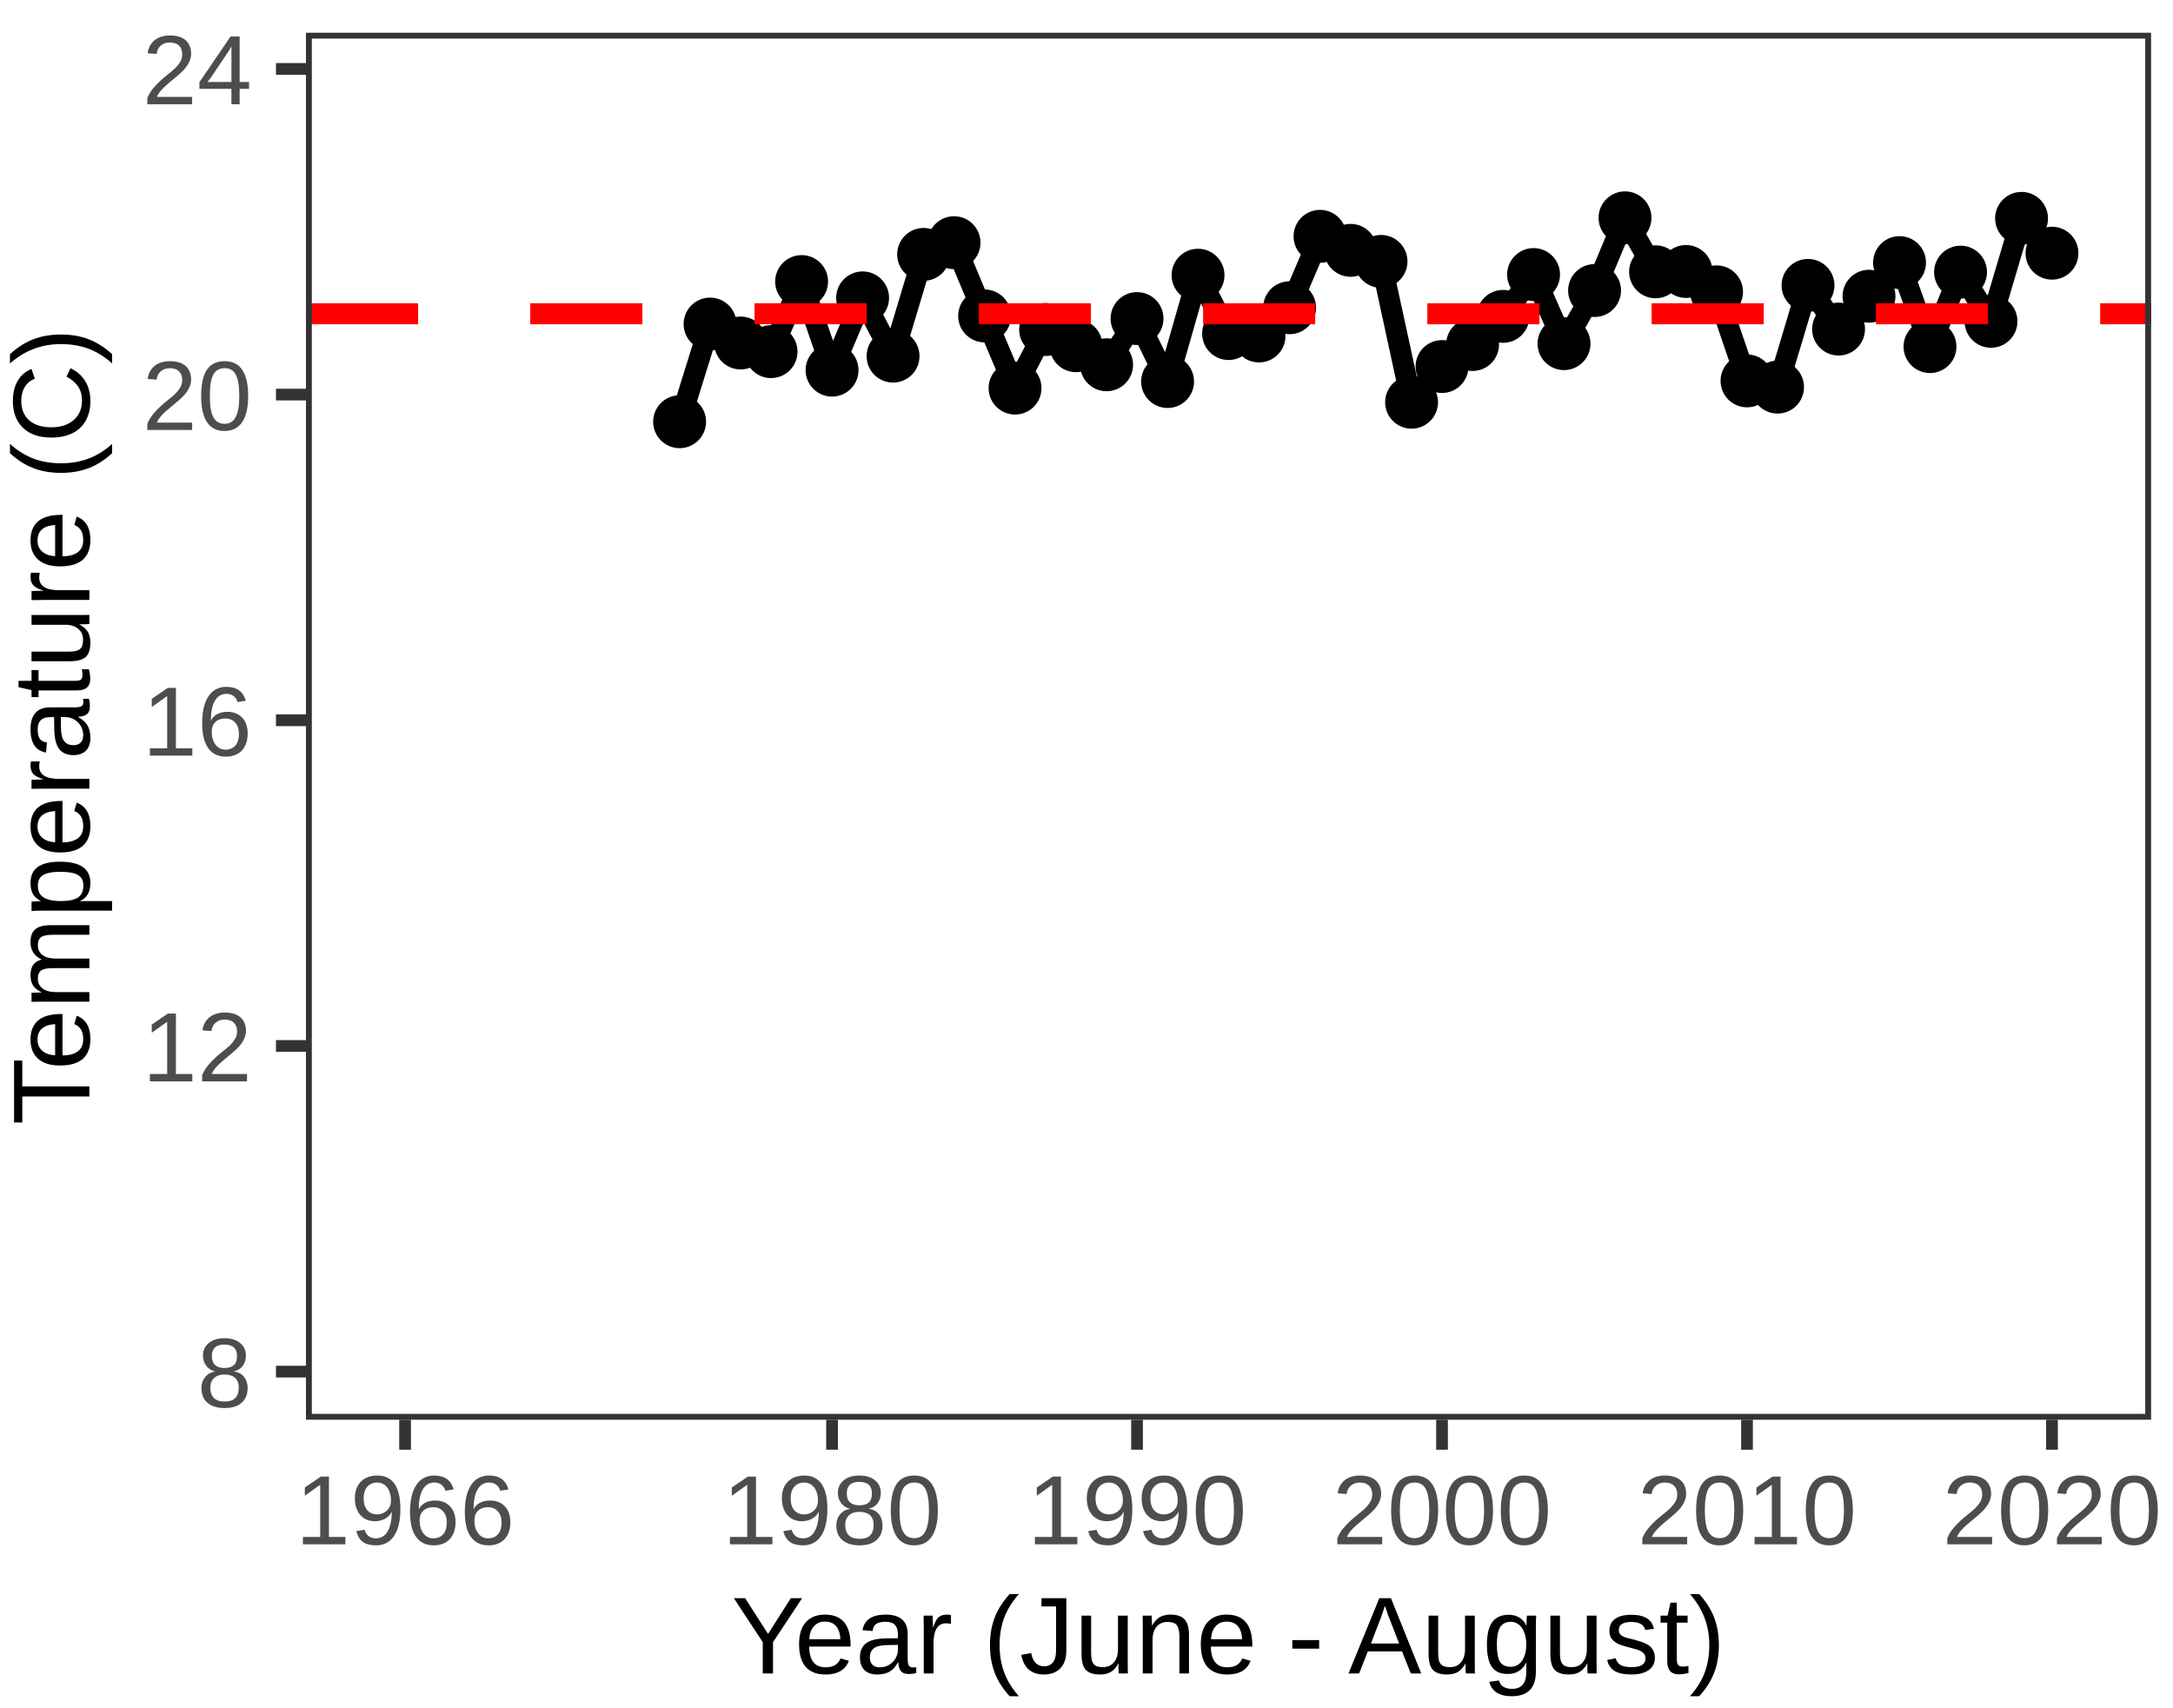
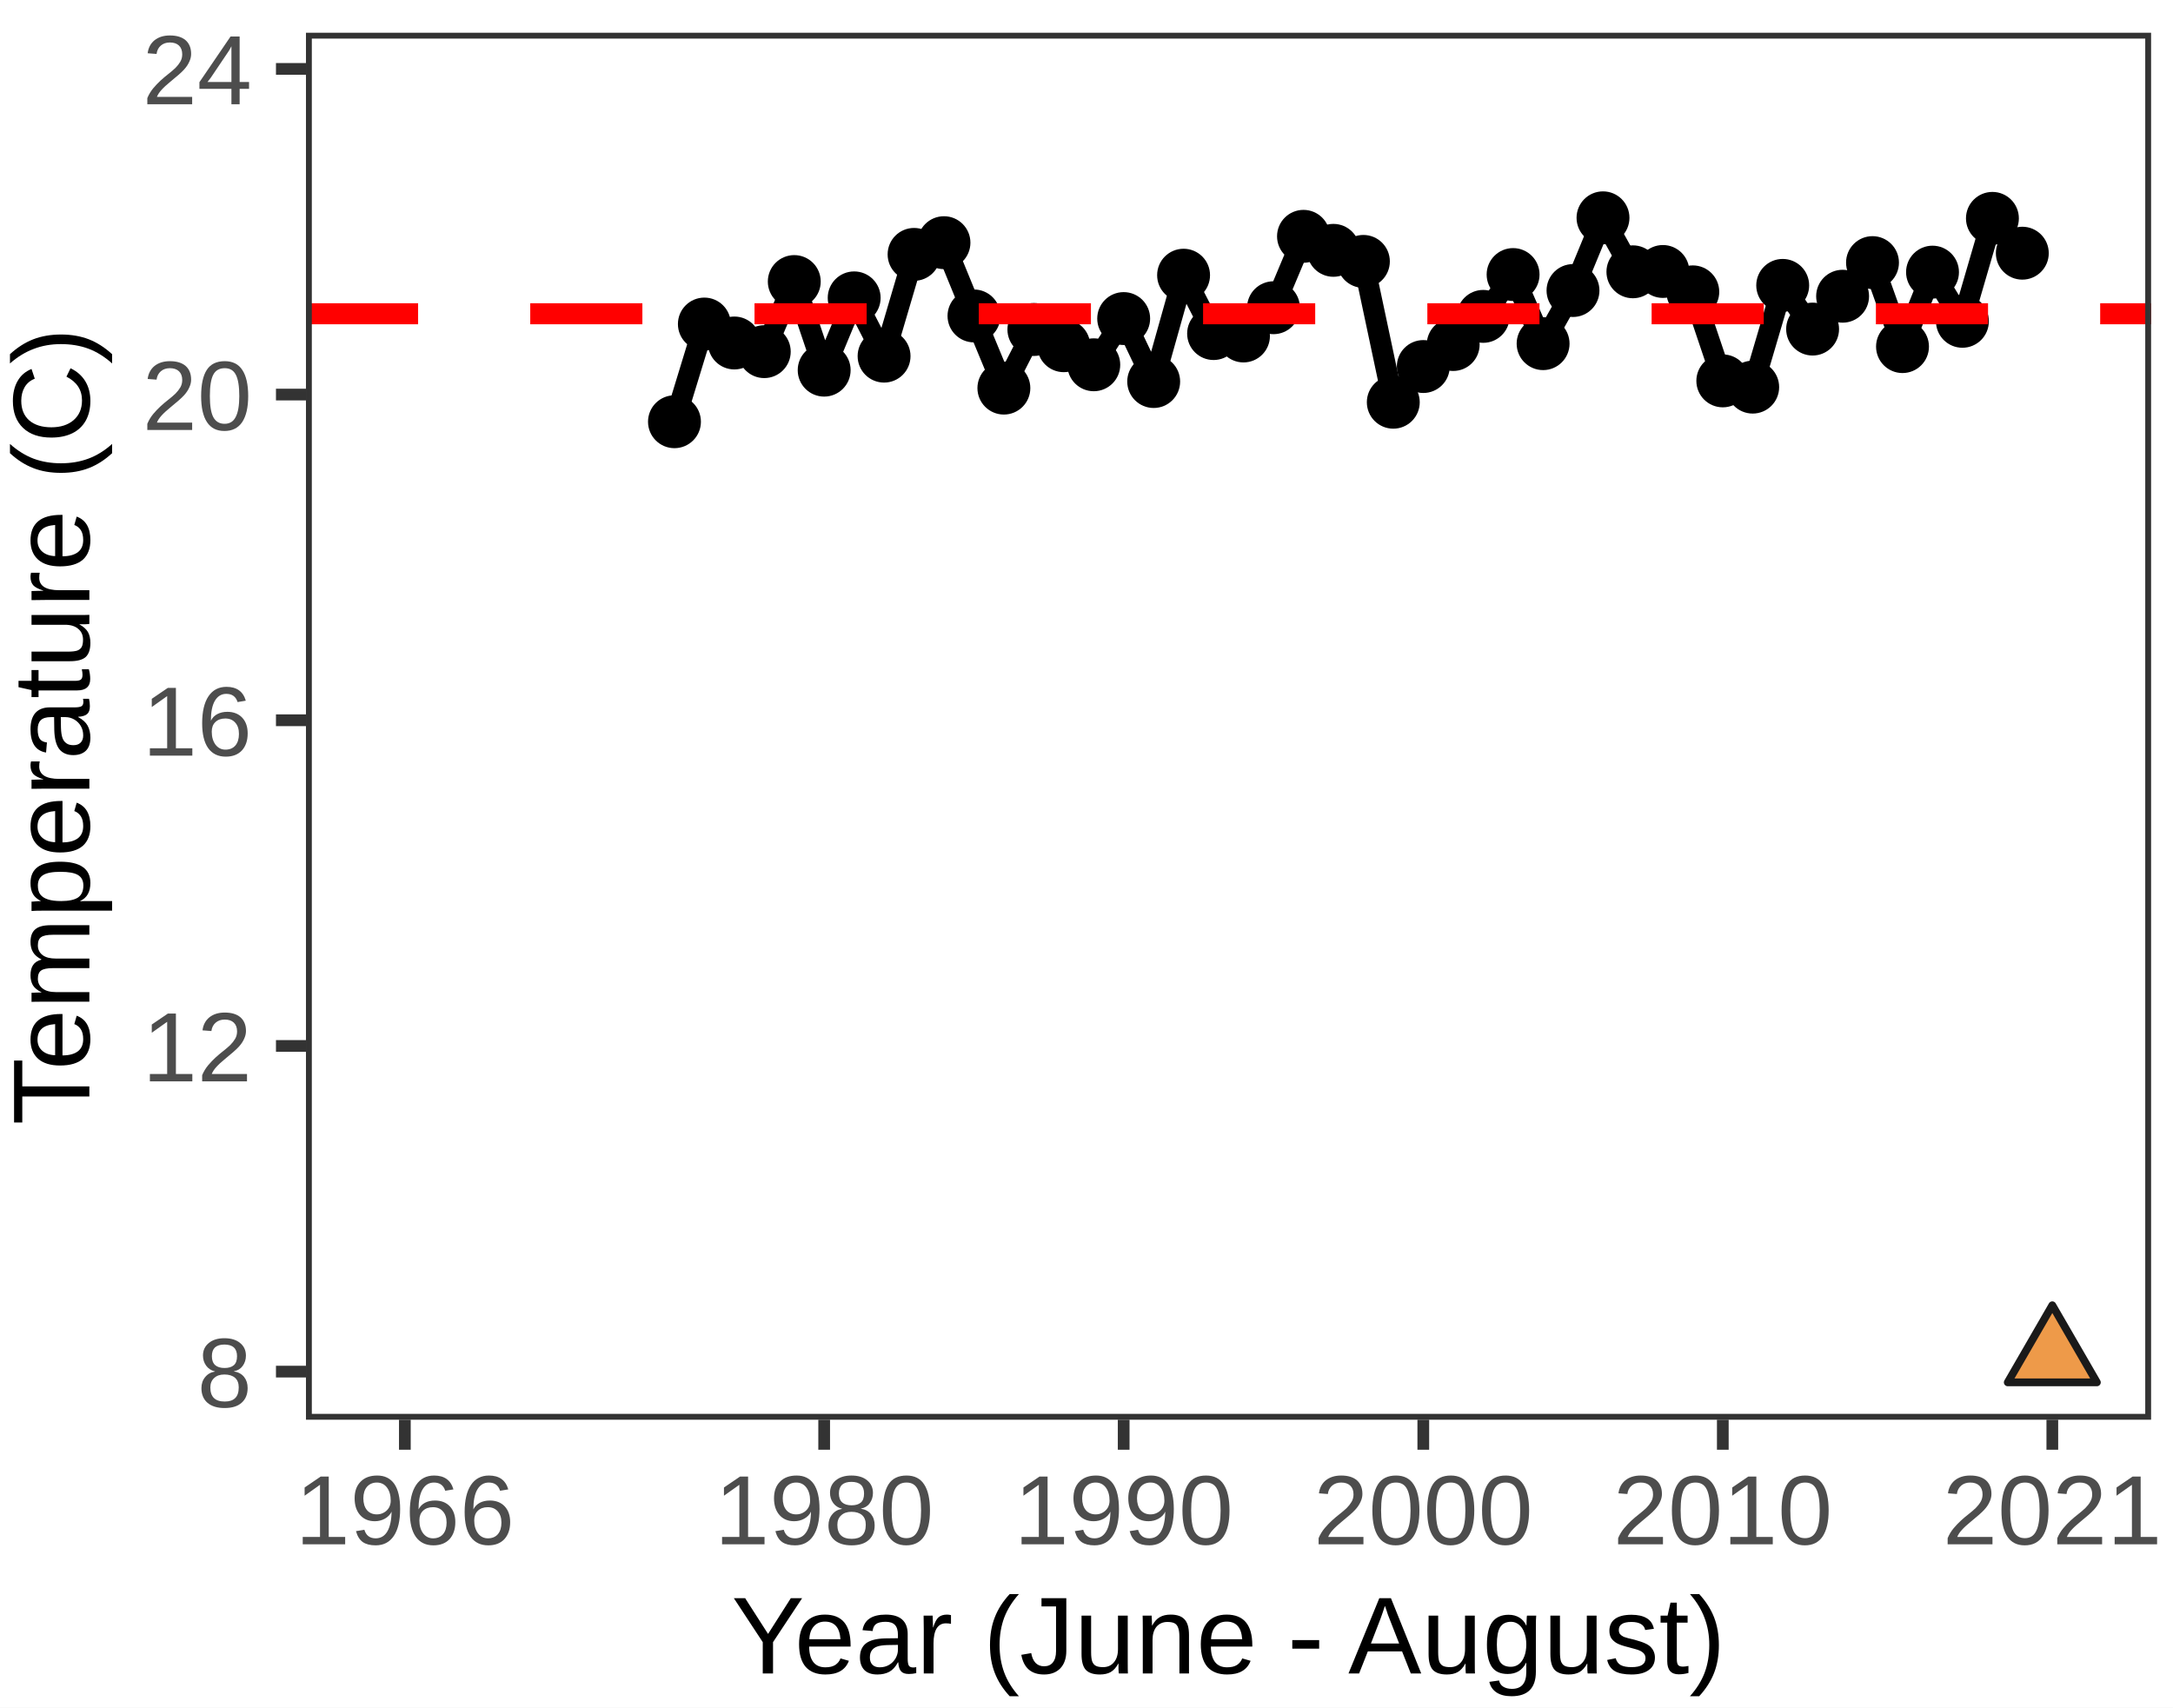
<svg xmlns="http://www.w3.org/2000/svg" class="svglite" width="198.43pt" height="155.91pt" viewBox="0 0 198.43 155.91">
  <defs>
    <style type="text/css">
    .svglite line, .svglite polyline, .svglite polygon, .svglite path, .svglite rect, .svglite circle {
      fill: none;
      stroke: #000000;
      stroke-linecap: round;
      stroke-linejoin: round;
      stroke-miterlimit: 10.00;
    }
  </style>
  </defs>
  <rect width="100%" height="100%" style="stroke: none; fill: #FFFFFF;" />
  <defs>
    <clipPath id="cpMC4wMHwxOTguNDN8MC4wMHwxNTUuOTE=">
      <rect x="0.00" y="0.00" width="198.43" height="155.91" />
    </clipPath>
  </defs>
  <g clip-path="url(#cpMC4wMHwxOTguNDN8MC4wMHwxNTUuOTE=)">
    <rect x="0.00" y="0.00" width="198.43" height="155.91" style="stroke-width: 1.07; stroke: #FFFFFF; fill: #FFFFFF;" />
  </g>
  <defs>
    <clipPath id="cpMjcuOTR8MTk2LjQzfDIuOTl8MTI5LjY0">
      <rect x="27.94" y="2.99" width="168.49" height="126.65" />
    </clipPath>
  </defs>
  <g clip-path="url(#cpMjcuOTR8MTk2LjQzfDIuOTl8MTI5LjY0)">
    <rect x="27.94" y="2.99" width="168.49" height="126.65" style="stroke-width: 1.07; stroke: none; fill: #FFFFFF;" />
-     <polyline points="62.06,38.51 64.84,29.59 67.63,31.32 70.41,32.11 73.20,25.71 75.98,33.80 78.77,27.20 81.55,32.52 84.34,23.23 87.12,22.16 89.91,28.85 92.69,35.44 95.48,30.09 98.26,31.57 101.05,33.31 103.83,29.09 106.62,34.84 109.40,25.13 112.19,30.46 114.97,30.68 117.76,28.10 120.54,21.58 123.33,22.86 126.11,23.87 128.90,36.73 131.68,33.47 134.47,31.46 137.25,28.89 140.04,25.07 142.82,31.38 145.61,26.53 148.39,19.89 151.18,24.82 153.96,24.79 156.75,26.65 159.53,34.78 162.32,35.35 165.10,26.06 167.89,30.05 170.67,27.05 173.46,23.98 176.24,31.65 179.03,24.85 181.81,29.34 184.60,19.94 187.38,23.12 " style="stroke-width: 1.92; stroke-linecap: butt;" />
-     <circle cx="62.06" cy="38.51" r="2.06" style="stroke-width: 0.71; fill: #000000;" />
-     <circle cx="64.84" cy="29.59" r="2.06" style="stroke-width: 0.71; fill: #000000;" />
-     <circle cx="67.63" cy="31.32" r="2.06" style="stroke-width: 0.71; fill: #000000;" />
-     <circle cx="70.41" cy="32.11" r="2.06" style="stroke-width: 0.71; fill: #000000;" />
-     <circle cx="73.20" cy="25.71" r="2.06" style="stroke-width: 0.71; fill: #000000;" />
-     <circle cx="75.98" cy="33.80" r="2.06" style="stroke-width: 0.71; fill: #000000;" />
-     <circle cx="78.77" cy="27.20" r="2.06" style="stroke-width: 0.71; fill: #000000;" />
-     <circle cx="81.55" cy="32.52" r="2.06" style="stroke-width: 0.71; fill: #000000;" />
-     <circle cx="84.34" cy="23.23" r="2.06" style="stroke-width: 0.71; fill: #000000;" />
-     <circle cx="87.12" cy="22.16" r="2.06" style="stroke-width: 0.71; fill: #000000;" />
-     <circle cx="89.91" cy="28.85" r="2.06" style="stroke-width: 0.71; fill: #000000;" />
-     <circle cx="92.69" cy="35.44" r="2.06" style="stroke-width: 0.71; fill: #000000;" />
-     <circle cx="95.48" cy="30.09" r="2.06" style="stroke-width: 0.71; fill: #000000;" />
-     <circle cx="98.26" cy="31.57" r="2.06" style="stroke-width: 0.71; fill: #000000;" />
-     <circle cx="101.05" cy="33.31" r="2.06" style="stroke-width: 0.71; fill: #000000;" />
-     <circle cx="103.83" cy="29.09" r="2.06" style="stroke-width: 0.71; fill: #000000;" />
-     <circle cx="106.62" cy="34.84" r="2.06" style="stroke-width: 0.71; fill: #000000;" />
-     <circle cx="109.40" cy="25.13" r="2.06" style="stroke-width: 0.71; fill: #000000;" />
-     <circle cx="112.19" cy="30.46" r="2.06" style="stroke-width: 0.71; fill: #000000;" />
-     <circle cx="114.97" cy="30.68" r="2.06" style="stroke-width: 0.71; fill: #000000;" />
-     <circle cx="117.76" cy="28.10" r="2.06" style="stroke-width: 0.71; fill: #000000;" />
-     <circle cx="120.54" cy="21.58" r="2.06" style="stroke-width: 0.71; fill: #000000;" />
-     <circle cx="123.33" cy="22.86" r="2.06" style="stroke-width: 0.71; fill: #000000;" />
-     <circle cx="126.11" cy="23.87" r="2.06" style="stroke-width: 0.71; fill: #000000;" />
-     <circle cx="128.90" cy="36.73" r="2.06" style="stroke-width: 0.71; fill: #000000;" />
-     <circle cx="131.68" cy="33.47" r="2.06" style="stroke-width: 0.71; fill: #000000;" />
-     <circle cx="134.47" cy="31.46" r="2.06" style="stroke-width: 0.71; fill: #000000;" />
-     <circle cx="137.25" cy="28.89" r="2.06" style="stroke-width: 0.71; fill: #000000;" />
-     <circle cx="140.04" cy="25.07" r="2.06" style="stroke-width: 0.71; fill: #000000;" />
-     <circle cx="142.82" cy="31.38" r="2.06" style="stroke-width: 0.71; fill: #000000;" />
-     <circle cx="145.61" cy="26.53" r="2.06" style="stroke-width: 0.71; fill: #000000;" />
-     <circle cx="148.39" cy="19.89" r="2.06" style="stroke-width: 0.71; fill: #000000;" />
-     <circle cx="151.18" cy="24.82" r="2.06" style="stroke-width: 0.71; fill: #000000;" />
-     <circle cx="153.96" cy="24.79" r="2.06" style="stroke-width: 0.71; fill: #000000;" />
-     <circle cx="156.75" cy="26.65" r="2.06" style="stroke-width: 0.71; fill: #000000;" />
-     <circle cx="159.53" cy="34.78" r="2.06" style="stroke-width: 0.71; fill: #000000;" />
-     <circle cx="162.32" cy="35.35" r="2.06" style="stroke-width: 0.71; fill: #000000;" />
-     <circle cx="165.10" cy="26.06" r="2.06" style="stroke-width: 0.71; fill: #000000;" />
-     <circle cx="167.89" cy="30.05" r="2.06" style="stroke-width: 0.71; fill: #000000;" />
-     <circle cx="170.67" cy="27.05" r="2.06" style="stroke-width: 0.71; fill: #000000;" />
-     <circle cx="173.46" cy="23.98" r="2.06" style="stroke-width: 0.71; fill: #000000;" />
-     <circle cx="176.24" cy="31.65" r="2.06" style="stroke-width: 0.71; fill: #000000;" />
-     <circle cx="179.03" cy="24.85" r="2.06" style="stroke-width: 0.71; fill: #000000;" />
-     <circle cx="181.81" cy="29.34" r="2.06" style="stroke-width: 0.71; fill: #000000;" />
-     <circle cx="184.60" cy="19.94" r="2.06" style="stroke-width: 0.71; fill: #000000;" />
-     <circle cx="187.38" cy="23.12" r="2.06" style="stroke-width: 0.71; fill: #000000;" />
+     <polyline points="61.59,38.51 64.32,29.59 67.06,31.32 69.79,32.11 72.53,25.71 75.26,33.80 78.00,27.20 80.73,32.52 83.47,23.23 86.20,22.16 88.94,28.85 91.67,35.44 94.41,30.09 97.14,31.57 99.88,33.31 102.61,29.09 105.35,34.84 108.08,25.13 110.82,30.46 113.55,30.68 116.29,28.10 119.03,21.58 121.76,22.86 124.50,23.87 127.23,36.73 129.97,33.47 132.70,31.46 135.44,28.89 138.17,25.07 140.91,31.38 143.64,26.53 146.38,19.89 149.11,24.82 151.85,24.79 154.58,26.65 157.32,34.78 160.05,35.35 162.79,26.06 165.52,30.05 168.26,27.05 170.99,23.98 173.73,31.65 176.47,24.85 179.20,29.34 181.94,19.94 184.67,23.12 " style="stroke-width: 1.92; stroke-linecap: butt;" />
+     <circle cx="61.59" cy="38.51" r="2.06" style="stroke-width: 0.71; fill: #000000;" />
+     <circle cx="64.32" cy="29.59" r="2.06" style="stroke-width: 0.71; fill: #000000;" />
+     <circle cx="67.06" cy="31.32" r="2.06" style="stroke-width: 0.71; fill: #000000;" />
+     <circle cx="69.79" cy="32.11" r="2.06" style="stroke-width: 0.71; fill: #000000;" />
+     <circle cx="72.53" cy="25.71" r="2.06" style="stroke-width: 0.71; fill: #000000;" />
+     <circle cx="75.26" cy="33.80" r="2.06" style="stroke-width: 0.71; fill: #000000;" />
+     <circle cx="78.00" cy="27.20" r="2.06" style="stroke-width: 0.71; fill: #000000;" />
+     <circle cx="80.73" cy="32.52" r="2.06" style="stroke-width: 0.71; fill: #000000;" />
+     <circle cx="83.47" cy="23.23" r="2.06" style="stroke-width: 0.71; fill: #000000;" />
+     <circle cx="86.20" cy="22.16" r="2.06" style="stroke-width: 0.71; fill: #000000;" />
+     <circle cx="88.94" cy="28.85" r="2.06" style="stroke-width: 0.71; fill: #000000;" />
+     <circle cx="91.67" cy="35.44" r="2.06" style="stroke-width: 0.71; fill: #000000;" />
+     <circle cx="94.41" cy="30.09" r="2.06" style="stroke-width: 0.71; fill: #000000;" />
+     <circle cx="97.14" cy="31.57" r="2.06" style="stroke-width: 0.71; fill: #000000;" />
+     <circle cx="99.88" cy="33.31" r="2.06" style="stroke-width: 0.71; fill: #000000;" />
+     <circle cx="102.61" cy="29.09" r="2.06" style="stroke-width: 0.71; fill: #000000;" />
+     <circle cx="105.35" cy="34.84" r="2.06" style="stroke-width: 0.71; fill: #000000;" />
+     <circle cx="108.08" cy="25.13" r="2.06" style="stroke-width: 0.71; fill: #000000;" />
+     <circle cx="110.82" cy="30.46" r="2.06" style="stroke-width: 0.71; fill: #000000;" />
+     <circle cx="113.55" cy="30.68" r="2.06" style="stroke-width: 0.71; fill: #000000;" />
+     <circle cx="116.29" cy="28.10" r="2.06" style="stroke-width: 0.71; fill: #000000;" />
+     <circle cx="119.03" cy="21.58" r="2.06" style="stroke-width: 0.71; fill: #000000;" />
+     <circle cx="121.76" cy="22.86" r="2.06" style="stroke-width: 0.71; fill: #000000;" />
+     <circle cx="124.50" cy="23.87" r="2.06" style="stroke-width: 0.71; fill: #000000;" />
+     <circle cx="127.23" cy="36.73" r="2.06" style="stroke-width: 0.71; fill: #000000;" />
+     <circle cx="129.97" cy="33.47" r="2.06" style="stroke-width: 0.71; fill: #000000;" />
+     <circle cx="132.70" cy="31.46" r="2.06" style="stroke-width: 0.71; fill: #000000;" />
+     <circle cx="135.44" cy="28.89" r="2.06" style="stroke-width: 0.71; fill: #000000;" />
+     <circle cx="138.17" cy="25.07" r="2.06" style="stroke-width: 0.71; fill: #000000;" />
+     <circle cx="140.91" cy="31.38" r="2.06" style="stroke-width: 0.71; fill: #000000;" />
+     <circle cx="143.64" cy="26.53" r="2.06" style="stroke-width: 0.71; fill: #000000;" />
+     <circle cx="146.38" cy="19.89" r="2.06" style="stroke-width: 0.71; fill: #000000;" />
+     <circle cx="149.11" cy="24.82" r="2.06" style="stroke-width: 0.71; fill: #000000;" />
+     <circle cx="151.85" cy="24.79" r="2.06" style="stroke-width: 0.71; fill: #000000;" />
+     <circle cx="154.58" cy="26.65" r="2.06" style="stroke-width: 0.71; fill: #000000;" />
+     <circle cx="157.32" cy="34.78" r="2.06" style="stroke-width: 0.71; fill: #000000;" />
+     <circle cx="160.05" cy="35.35" r="2.06" style="stroke-width: 0.71; fill: #000000;" />
+     <circle cx="162.79" cy="26.06" r="2.06" style="stroke-width: 0.71; fill: #000000;" />
+     <circle cx="165.52" cy="30.05" r="2.06" style="stroke-width: 0.71; fill: #000000;" />
+     <circle cx="168.26" cy="27.05" r="2.06" style="stroke-width: 0.71; fill: #000000;" />
+     <circle cx="170.99" cy="23.98" r="2.06" style="stroke-width: 0.71; fill: #000000;" />
+     <circle cx="173.73" cy="31.65" r="2.06" style="stroke-width: 0.71; fill: #000000;" />
+     <circle cx="176.47" cy="24.85" r="2.06" style="stroke-width: 0.71; fill: #000000;" />
+     <circle cx="179.20" cy="29.34" r="2.06" style="stroke-width: 0.71; fill: #000000;" />
+     <circle cx="181.94" cy="19.94" r="2.06" style="stroke-width: 0.71; fill: #000000;" />
+     <circle cx="184.67" cy="23.12" r="2.06" style="stroke-width: 0.71; fill: #000000;" />
+     <polygon points="187.41,119.19 191.48,126.23 183.34,126.23 " style="stroke-width: 0.71; stroke: #1A1A1A; fill: #EE9A49;" />
    <line x1="27.94" y1="28.65" x2="196.43" y2="28.65" style="stroke-width: 1.92; stroke: #FF0000; stroke-dasharray: 10.24,10.24; stroke-linecap: butt;" />
    <rect x="27.94" y="2.99" width="168.49" height="126.65" style="stroke-width: 1.07; stroke: #333333;" />
  </g>
  <g clip-path="url(#cpMC4wMHwxOTguNDN8MC4wMHwxNTUuOTE=)">
    <text x="23.01" y="128.48" text-anchor="end" style="font-size: 9.00px; fill: #4D4D4D; font-family: Arial;" textLength="5.00px" lengthAdjust="spacingAndGlyphs">8</text>
    <text x="23.01" y="98.74" text-anchor="end" style="font-size: 9.00px; fill: #4D4D4D; font-family: Arial;" textLength="10.01px" lengthAdjust="spacingAndGlyphs">12</text>
    <text x="23.01" y="69.00" text-anchor="end" style="font-size: 9.00px; fill: #4D4D4D; font-family: Arial;" textLength="10.01px" lengthAdjust="spacingAndGlyphs">16</text>
    <text x="23.01" y="39.26" text-anchor="end" style="font-size: 9.00px; fill: #4D4D4D; font-family: Arial;" textLength="10.01px" lengthAdjust="spacingAndGlyphs">20</text>
    <text x="23.01" y="9.52" text-anchor="end" style="font-size: 9.00px; fill: #4D4D4D; font-family: Arial;" textLength="10.01px" lengthAdjust="spacingAndGlyphs">24</text>
    <polyline points="25.20,125.25 27.94,125.25 " style="stroke-width: 1.07; stroke: #333333; stroke-linecap: butt;" />
    <polyline points="25.20,95.51 27.94,95.51 " style="stroke-width: 1.07; stroke: #333333; stroke-linecap: butt;" />
    <polyline points="25.20,65.77 27.94,65.77 " style="stroke-width: 1.07; stroke: #333333; stroke-linecap: butt;" />
    <polyline points="25.20,36.03 27.94,36.03 " style="stroke-width: 1.07; stroke: #333333; stroke-linecap: butt;" />
    <polyline points="25.20,6.29 27.94,6.29 " style="stroke-width: 1.07; stroke: #333333; stroke-linecap: butt;" />
-     <polyline points="36.99,132.38 36.99,129.64 " style="stroke-width: 1.07; stroke: #333333; stroke-linecap: butt;" />
-     <polyline points="75.98,132.38 75.98,129.64 " style="stroke-width: 1.07; stroke: #333333; stroke-linecap: butt;" />
-     <polyline points="103.83,132.38 103.83,129.64 " style="stroke-width: 1.07; stroke: #333333; stroke-linecap: butt;" />
-     <polyline points="131.68,132.38 131.68,129.64 " style="stroke-width: 1.07; stroke: #333333; stroke-linecap: butt;" />
-     <polyline points="159.53,132.38 159.53,129.64 " style="stroke-width: 1.07; stroke: #333333; stroke-linecap: butt;" />
-     <polyline points="187.38,132.38 187.38,129.64 " style="stroke-width: 1.07; stroke: #333333; stroke-linecap: butt;" />
-     <text x="36.99" y="141.02" text-anchor="middle" style="font-size: 9.00px; fill: #4D4D4D; font-family: Arial;" textLength="20.02px" lengthAdjust="spacingAndGlyphs">1966</text>
-     <text x="75.98" y="141.02" text-anchor="middle" style="font-size: 9.00px; fill: #4D4D4D; font-family: Arial;" textLength="20.02px" lengthAdjust="spacingAndGlyphs">1980</text>
-     <text x="103.83" y="141.02" text-anchor="middle" style="font-size: 9.00px; fill: #4D4D4D; font-family: Arial;" textLength="20.02px" lengthAdjust="spacingAndGlyphs">1990</text>
-     <text x="131.68" y="141.02" text-anchor="middle" style="font-size: 9.00px; fill: #4D4D4D; font-family: Arial;" textLength="20.02px" lengthAdjust="spacingAndGlyphs">2000</text>
-     <text x="159.53" y="141.02" text-anchor="middle" style="font-size: 9.00px; fill: #4D4D4D; font-family: Arial;" textLength="20.02px" lengthAdjust="spacingAndGlyphs">2010</text>
-     <text x="187.38" y="141.02" text-anchor="middle" style="font-size: 9.00px; fill: #4D4D4D; font-family: Arial;" textLength="20.02px" lengthAdjust="spacingAndGlyphs">2020</text>
+     <polyline points="36.97,132.38 36.97,129.64 " style="stroke-width: 1.07; stroke: #333333; stroke-linecap: butt;" />
+     <polyline points="75.26,132.38 75.26,129.64 " style="stroke-width: 1.07; stroke: #333333; stroke-linecap: butt;" />
+     <polyline points="102.61,132.38 102.61,129.64 " style="stroke-width: 1.07; stroke: #333333; stroke-linecap: butt;" />
+     <polyline points="129.97,132.38 129.97,129.64 " style="stroke-width: 1.07; stroke: #333333; stroke-linecap: butt;" />
+     <polyline points="157.32,132.38 157.32,129.64 " style="stroke-width: 1.07; stroke: #333333; stroke-linecap: butt;" />
+     <polyline points="187.41,132.38 187.41,129.64 " style="stroke-width: 1.07; stroke: #333333; stroke-linecap: butt;" />
+     <text x="36.97" y="141.02" text-anchor="middle" style="font-size: 9.00px; fill: #4D4D4D; font-family: Arial;" textLength="20.02px" lengthAdjust="spacingAndGlyphs">1966</text>
+     <text x="75.26" y="141.02" text-anchor="middle" style="font-size: 9.00px; fill: #4D4D4D; font-family: Arial;" textLength="20.02px" lengthAdjust="spacingAndGlyphs">1980</text>
+     <text x="102.61" y="141.02" text-anchor="middle" style="font-size: 9.00px; fill: #4D4D4D; font-family: Arial;" textLength="20.02px" lengthAdjust="spacingAndGlyphs">1990</text>
+     <text x="129.97" y="141.02" text-anchor="middle" style="font-size: 9.00px; fill: #4D4D4D; font-family: Arial;" textLength="20.02px" lengthAdjust="spacingAndGlyphs">2000</text>
+     <text x="157.32" y="141.02" text-anchor="middle" style="font-size: 9.00px; fill: #4D4D4D; font-family: Arial;" textLength="20.02px" lengthAdjust="spacingAndGlyphs">2010</text>
+     <text x="187.41" y="141.02" text-anchor="middle" style="font-size: 9.00px; fill: #4D4D4D; font-family: Arial;" textLength="20.02px" lengthAdjust="spacingAndGlyphs">2021</text>
    <text x="112.19" y="152.81" text-anchor="middle" style="font-size: 10.00px; font-family: Arial;" textLength="90.85px" lengthAdjust="spacingAndGlyphs">Year (June - August)</text>
    <text transform="translate(8.16,66.32) rotate(-90)" text-anchor="middle" style="font-size: 10.00px; font-family: Arial;" textLength="72.84px" lengthAdjust="spacingAndGlyphs">Temperature (C)</text>
  </g>
</svg>
